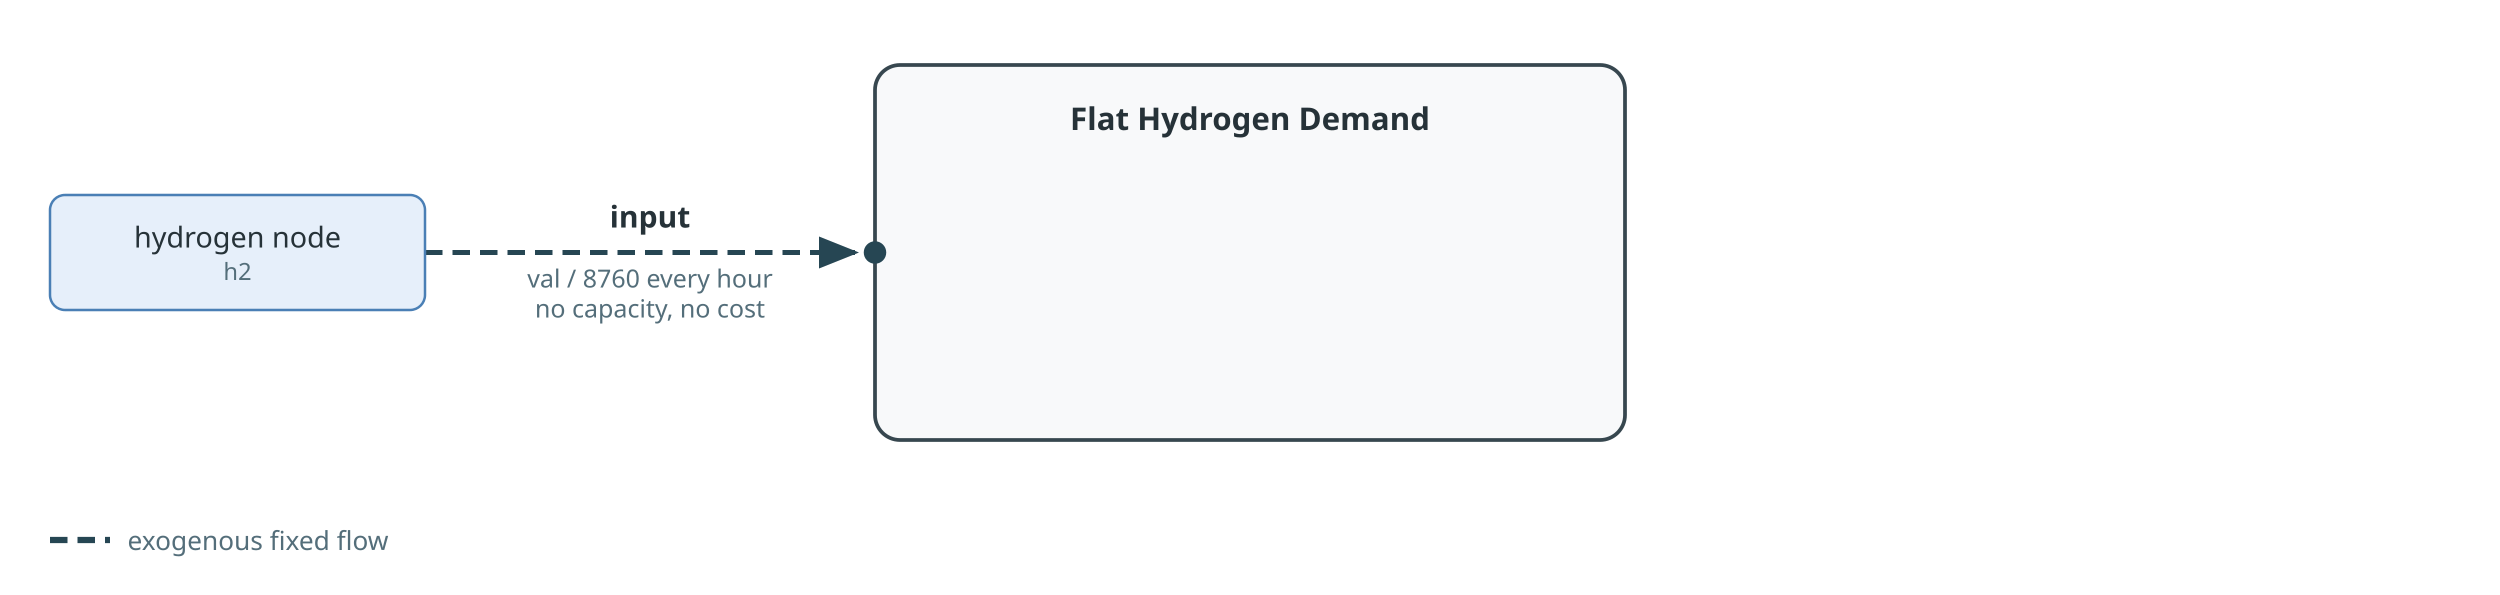
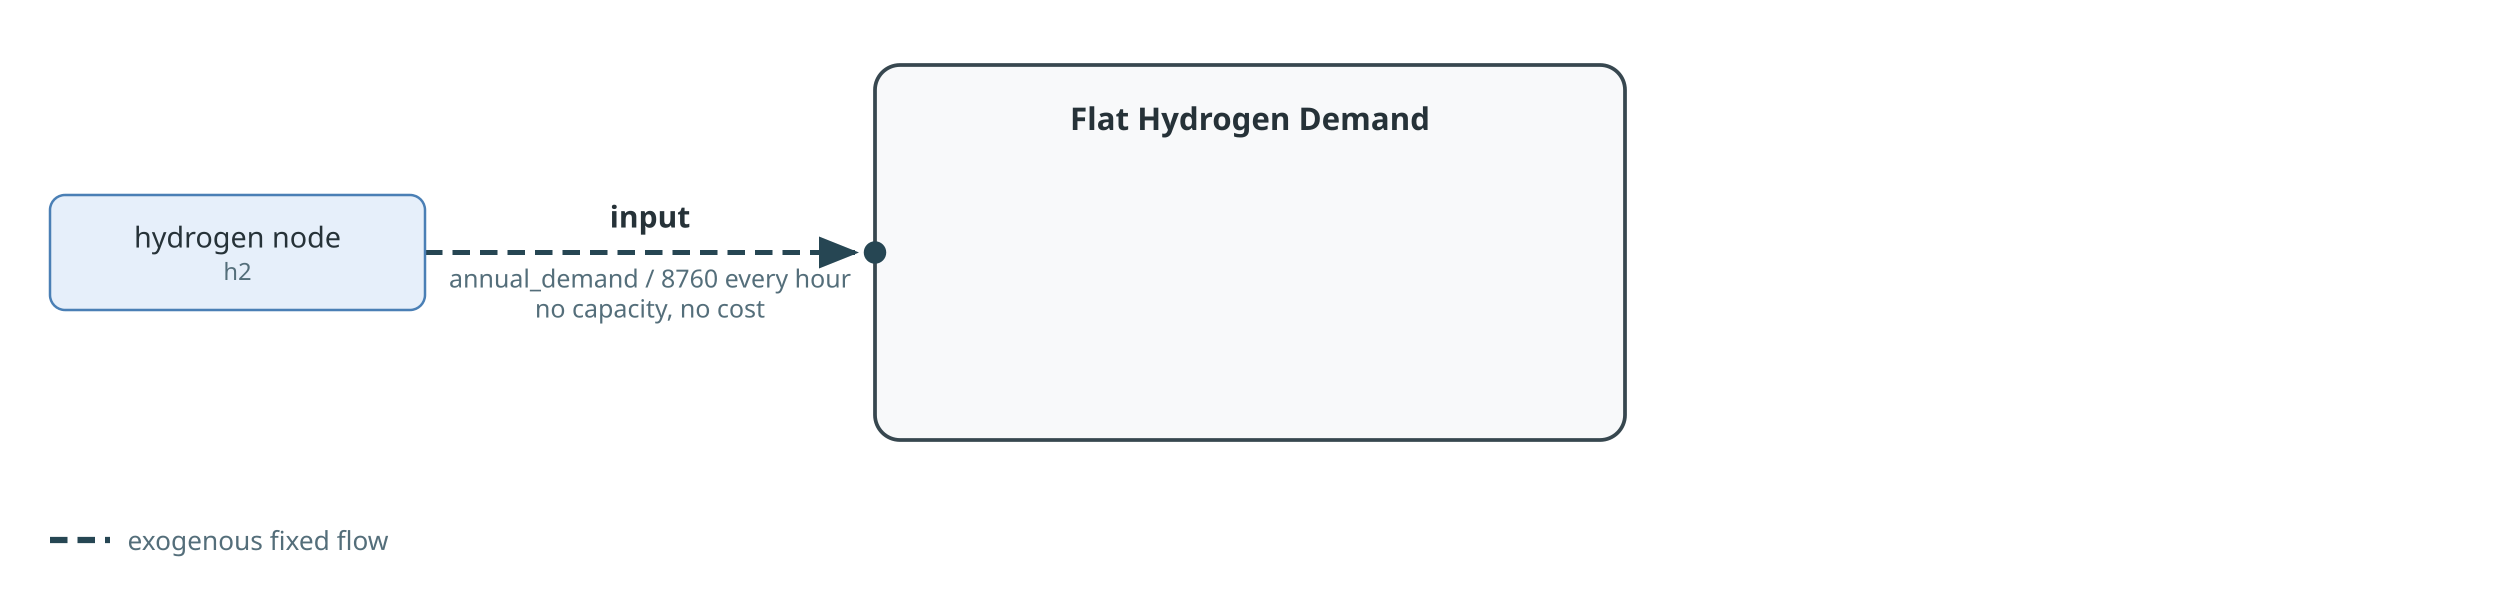
<svg xmlns="http://www.w3.org/2000/svg" width="1000" height="238" viewBox="0 0 1000 238" role="img">
  <rect width="100%" height="100%" fill="#ffffff" />
  <defs>
    <marker id="head-level" viewBox="0 0 10 8" refX="9" refY="4" markerWidth="8" markerHeight="7" orient="auto">
      <path d="M0,0 L10,4 L0,8 z" fill="#c44536" />
    </marker>
    <marker id="head-linked" viewBox="0 0 10 8" refX="9" refY="4" markerWidth="8" markerHeight="7" orient="auto">
      <path d="M0,0 L10,4 L0,8 z" fill="#e76f51" />
    </marker>
    <marker id="head-fixed" viewBox="0 0 10 8" refX="9" refY="4" markerWidth="8" markerHeight="7" orient="auto">
      <path d="M0,0 L10,4 L0,8 z" fill="#264653" />
    </marker>
    <marker id="head-free" viewBox="0 0 10 8" refX="9" refY="4" markerWidth="8" markerHeight="7" orient="auto">
      <path d="M0,0 L10,4 L0,8 z" fill="#2a9d8f" />
    </marker>
  </defs>
  <style>
    text { font-family: system-ui, sans-serif; fill: #263238; }
    .port { font-size: 12px; font-weight: 600; text-anchor: middle; }
    .note { font-size: 10px; fill: #546e7a; text-anchor: middle; }
    .noteleft { font-size: 10px; fill: #546e7a; }
    .box { font-size: 11.5px; text-anchor: middle; }
    .boxsub { font-size: 9.5px; fill: #546e7a; text-anchor: middle; }
    .chip { font-size: 9px; fill: #78909c; font-style: italic; text-anchor: middle; }
    .name { font-size: 12.5px; font-weight: 600; text-anchor: middle; }
    .legend { font-size: 10.5px; fill: #546e7a; }
</style>
  <rect x="350" y="26" width="300" height="150" rx="10" fill="#f8f9fa" stroke="#37474f" stroke-width="1.5" />
  <text class="name" x="500.0" y="52">Flat Hydrogen Demand</text>
  <line x1="170" y1="101.0" x2="342" y2="101.0" stroke="#264653" stroke-width="2" stroke-dasharray="7 4" marker-end="url(#head-fixed)" />
  <circle cx="350" cy="101.0" r="4.5" fill="#264653" />
  <text class="port" x="260.0" y="91.0" fill="#264653">input</text>
-   <text class="note" x="260.0" y="115.0">val / 8760 every hour</text>
+   <text class="note" x="260.0" y="115.0">annual_demand / 8760 every hour</text>
  <text class="note" x="260.0" y="127.0">no capacity, no cost</text>
  <rect x="20" y="78.0" width="150" height="46.0" rx="6" fill="#e6effa" stroke="#4a7fb5" stroke-width="1" stroke-dasharray="none" />
  <text class="box" x="95.0" y="99.0">hydrogen node</text>
  <text class="boxsub" x="95.0" y="112.0">h2</text>
  <line x1="20" y1="216" x2="44" y2="216" stroke="#264653" stroke-width="2.5" stroke-dasharray="7 4" />
  <text class="legend" x="51" y="220">exogenous fixed flow</text>
</svg>
